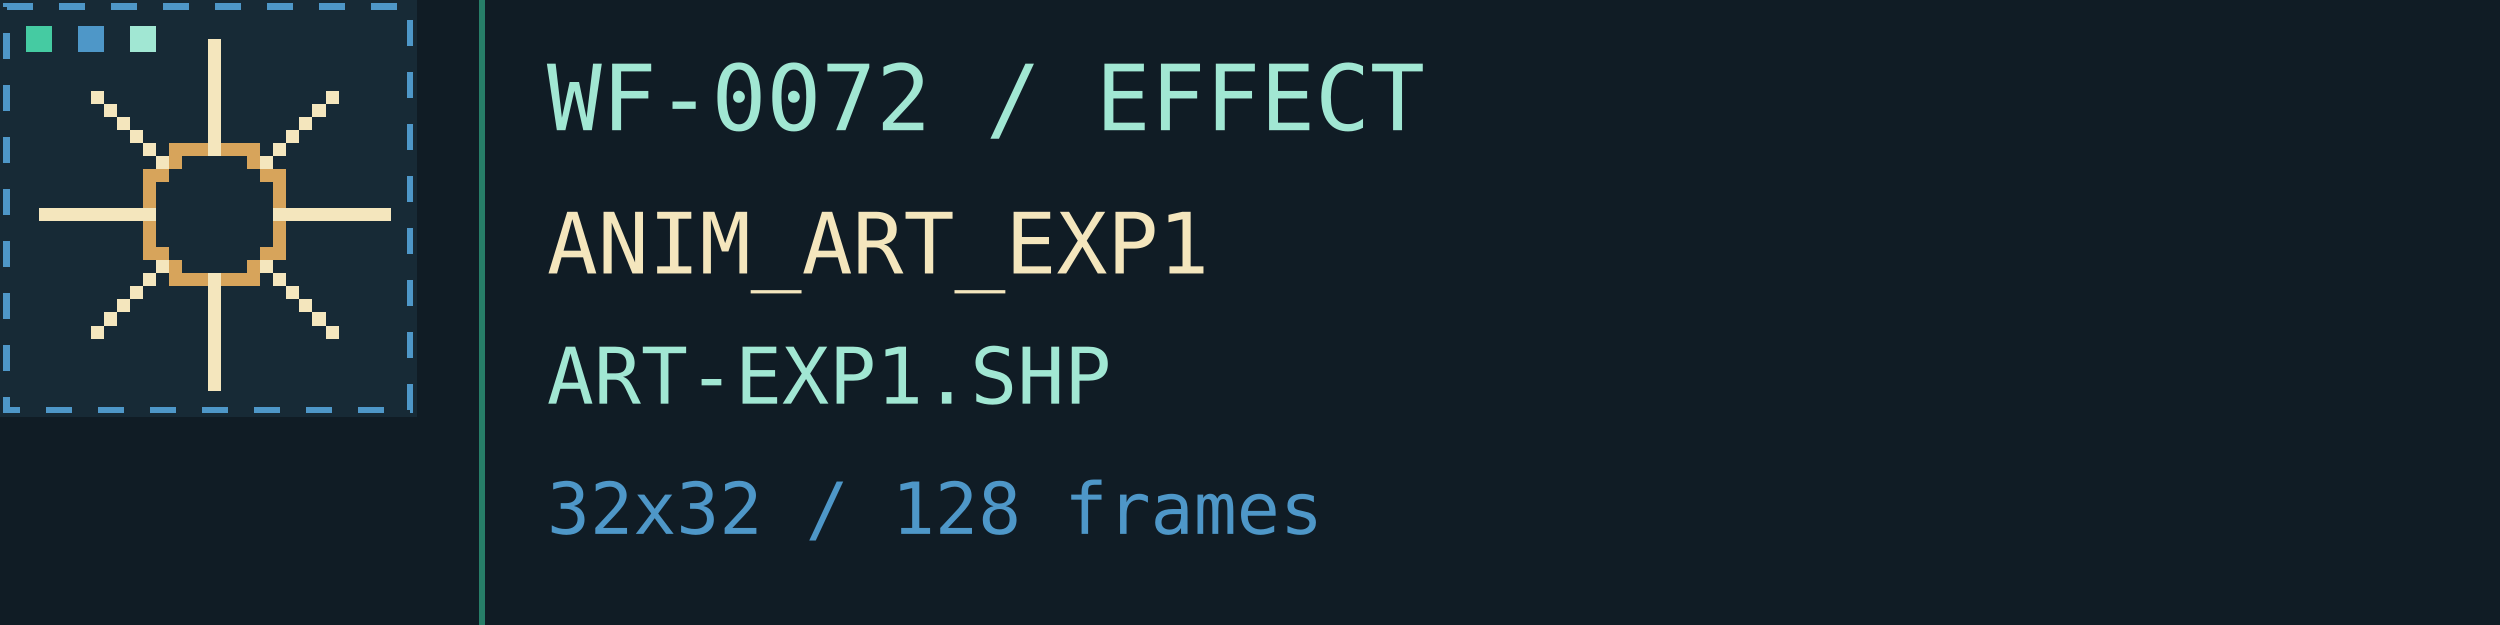
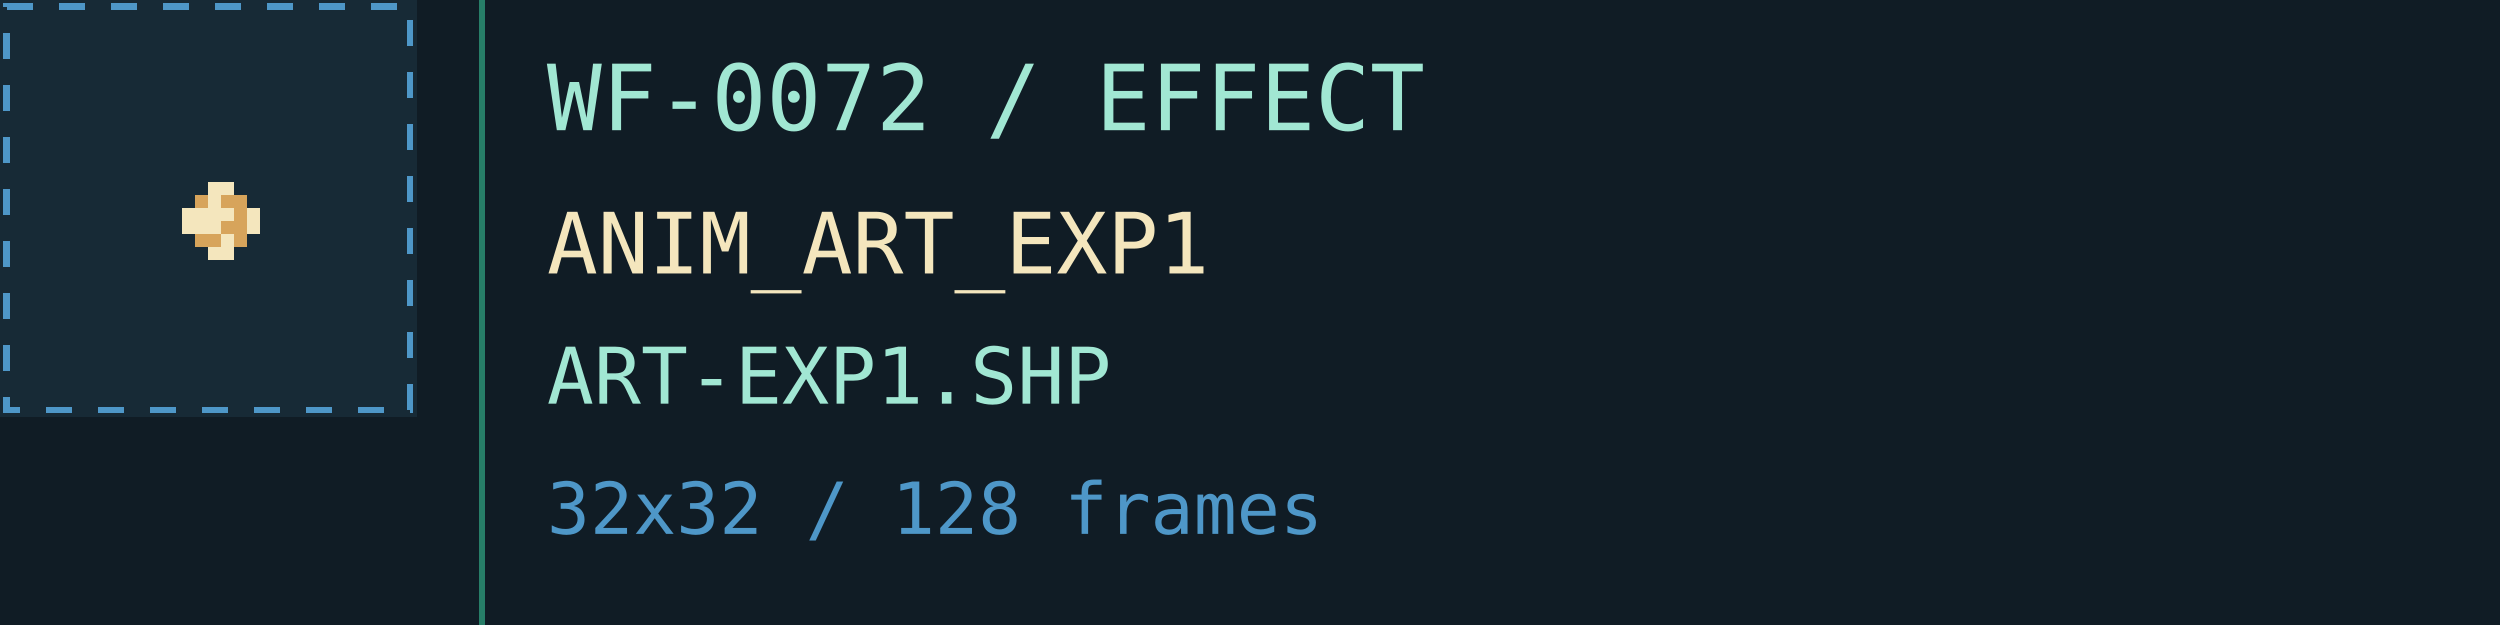
<svg xmlns="http://www.w3.org/2000/svg" viewBox="0 0 192 48" width="576" height="144" shape-rendering="crispEdges" role="img" aria-label="WF-0072 effect ANIM_ART_EXP1 original wireframe">
  <rect width="192" height="48" fill="#101c25" />
  <rect width="32" height="32" fill="#172a36" />
  <rect x="0.5" y="0.5" width="31" height="31" fill="none" stroke="#4e97c8" stroke-dasharray="2 2" stroke-width="0.5" />
-   <rect x="2" y="2" width="2" height="1" fill="#45cba2" />
-   <rect x="6" y="2" width="2" height="1" fill="#4e97c8" />
-   <rect x="10" y="2" width="2" height="1" fill="#a1e7d3" />
-   <rect x="2" y="3" width="2" height="1" fill="#45cba2" />
-   <rect x="6" y="3" width="2" height="1" fill="#4e97c8" />
-   <rect x="10" y="3" width="2" height="1" fill="#a1e7d3" />
-   <rect x="16" y="3" width="1" height="1" fill="#f4e6bd" />
-   <rect x="16" y="4" width="1" height="1" fill="#f4e6bd" />
-   <rect x="16" y="5" width="1" height="1" fill="#f4e6bd" />
-   <rect x="16" y="6" width="1" height="1" fill="#f4e6bd" />
-   <rect x="7" y="7" width="1" height="1" fill="#f4e6bd" />
-   <rect x="16" y="7" width="1" height="1" fill="#f4e6bd" />
-   <rect x="25" y="7" width="1" height="1" fill="#f4e6bd" />
-   <rect x="8" y="8" width="1" height="1" fill="#f4e6bd" />
-   <rect x="16" y="8" width="1" height="1" fill="#f4e6bd" />
-   <rect x="24" y="8" width="1" height="1" fill="#f4e6bd" />
-   <rect x="9" y="9" width="1" height="1" fill="#f4e6bd" />
-   <rect x="16" y="9" width="1" height="1" fill="#f4e6bd" />
-   <rect x="23" y="9" width="1" height="1" fill="#f4e6bd" />
-   <rect x="10" y="10" width="1" height="1" fill="#f4e6bd" />
-   <rect x="16" y="10" width="1" height="1" fill="#f4e6bd" />
-   <rect x="22" y="10" width="1" height="1" fill="#f4e6bd" />
-   <rect x="11" y="11" width="1" height="1" fill="#f4e6bd" />
-   <rect x="13" y="11" width="3" height="1" fill="#d7a45b" />
-   <rect x="16" y="11" width="1" height="1" fill="#f4e6bd" />
-   <rect x="17" y="11" width="3" height="1" fill="#d7a45b" />
-   <rect x="21" y="11" width="1" height="1" fill="#f4e6bd" />
-   <rect x="12" y="12" width="1" height="1" fill="#f4e6bd" />
-   <rect x="13" y="12" width="1" height="1" fill="#d7a45b" />
-   <rect x="19" y="12" width="1" height="1" fill="#d7a45b" />
-   <rect x="20" y="12" width="1" height="1" fill="#f4e6bd" />
-   <rect x="11" y="13" width="2" height="1" fill="#d7a45b" />
-   <rect x="20" y="13" width="2" height="1" fill="#d7a45b" />
-   <rect x="11" y="14" width="1" height="1" fill="#d7a45b" />
-   <rect x="21" y="14" width="1" height="1" fill="#d7a45b" />
-   <rect x="11" y="15" width="1" height="1" fill="#d7a45b" />
-   <rect x="21" y="15" width="1" height="1" fill="#d7a45b" />
-   <rect x="3" y="16" width="9" height="1" fill="#f4e6bd" />
-   <rect x="21" y="16" width="9" height="1" fill="#f4e6bd" />
-   <rect x="11" y="17" width="1" height="1" fill="#d7a45b" />
-   <rect x="21" y="17" width="1" height="1" fill="#d7a45b" />
-   <rect x="11" y="18" width="1" height="1" fill="#d7a45b" />
-   <rect x="21" y="18" width="1" height="1" fill="#d7a45b" />
-   <rect x="11" y="19" width="2" height="1" fill="#d7a45b" />
-   <rect x="20" y="19" width="2" height="1" fill="#d7a45b" />
-   <rect x="12" y="20" width="1" height="1" fill="#f4e6bd" />
-   <rect x="13" y="20" width="1" height="1" fill="#d7a45b" />
-   <rect x="19" y="20" width="1" height="1" fill="#d7a45b" />
-   <rect x="20" y="20" width="1" height="1" fill="#f4e6bd" />
-   <rect x="11" y="21" width="1" height="1" fill="#f4e6bd" />
-   <rect x="13" y="21" width="3" height="1" fill="#d7a45b" />
-   <rect x="16" y="21" width="1" height="1" fill="#f4e6bd" />
-   <rect x="17" y="21" width="3" height="1" fill="#d7a45b" />
-   <rect x="21" y="21" width="1" height="1" fill="#f4e6bd" />
-   <rect x="10" y="22" width="1" height="1" fill="#f4e6bd" />
-   <rect x="16" y="22" width="1" height="1" fill="#f4e6bd" />
-   <rect x="22" y="22" width="1" height="1" fill="#f4e6bd" />
-   <rect x="9" y="23" width="1" height="1" fill="#f4e6bd" />
-   <rect x="16" y="23" width="1" height="1" fill="#f4e6bd" />
-   <rect x="23" y="23" width="1" height="1" fill="#f4e6bd" />
-   <rect x="8" y="24" width="1" height="1" fill="#f4e6bd" />
-   <rect x="16" y="24" width="1" height="1" fill="#f4e6bd" />
-   <rect x="24" y="24" width="1" height="1" fill="#f4e6bd" />
-   <rect x="7" y="25" width="1" height="1" fill="#f4e6bd" />
-   <rect x="16" y="25" width="1" height="1" fill="#f4e6bd" />
-   <rect x="25" y="25" width="1" height="1" fill="#f4e6bd" />
-   <rect x="16" y="26" width="1" height="1" fill="#f4e6bd" />
-   <rect x="16" y="27" width="1" height="1" fill="#f4e6bd" />
-   <rect x="16" y="28" width="1" height="1" fill="#f4e6bd" />
-   <rect x="16" y="29" width="1" height="1" fill="#f4e6bd" />
+   <rect x="16" y="14" width="2" height="1" fill="#f4e6bd" />
+   <rect x="15" y="15" width="1" height="1" fill="#d7a45b" />
+   <rect x="16" y="15" width="1" height="1" fill="#f4e6bd" />
+   <rect x="17" y="15" width="2" height="1" fill="#d7a45b" />
+   <rect x="14" y="16" width="4" height="1" fill="#f4e6bd" />
+   <rect x="18" y="16" width="1" height="1" fill="#d7a45b" />
+   <rect x="19" y="16" width="1" height="1" fill="#f4e6bd" />
+   <rect x="14" y="17" width="3" height="1" fill="#f4e6bd" />
+   <rect x="17" y="17" width="2" height="1" fill="#d7a45b" />
+   <rect x="19" y="17" width="1" height="1" fill="#f4e6bd" />
+   <rect x="15" y="18" width="2" height="1" fill="#d7a45b" />
+   <rect x="17" y="18" width="1" height="1" fill="#f4e6bd" />
+   <rect x="18" y="18" width="1" height="1" fill="#d7a45b" />
+   <rect x="16" y="19" width="2" height="1" fill="#f4e6bd" />
  <line x1="37" y1="0" x2="37" y2="48" stroke="#277e68" stroke-width="0.5" />
  <g font-family="monospace" fill="#a1e7d3">
    <text x="42" y="10" font-size="7">WF-0072 / EFFECT</text>
    <text x="42" y="21" font-size="6.5" fill="#f4e6bd">ANIM_ART_EXP1</text>
    <text x="42" y="31" font-size="6">ART-EXP1.SHP</text>
    <text x="42" y="41" font-size="5.5" fill="#4e97c8">32x32 / 128 frames</text>
  </g>
</svg>
